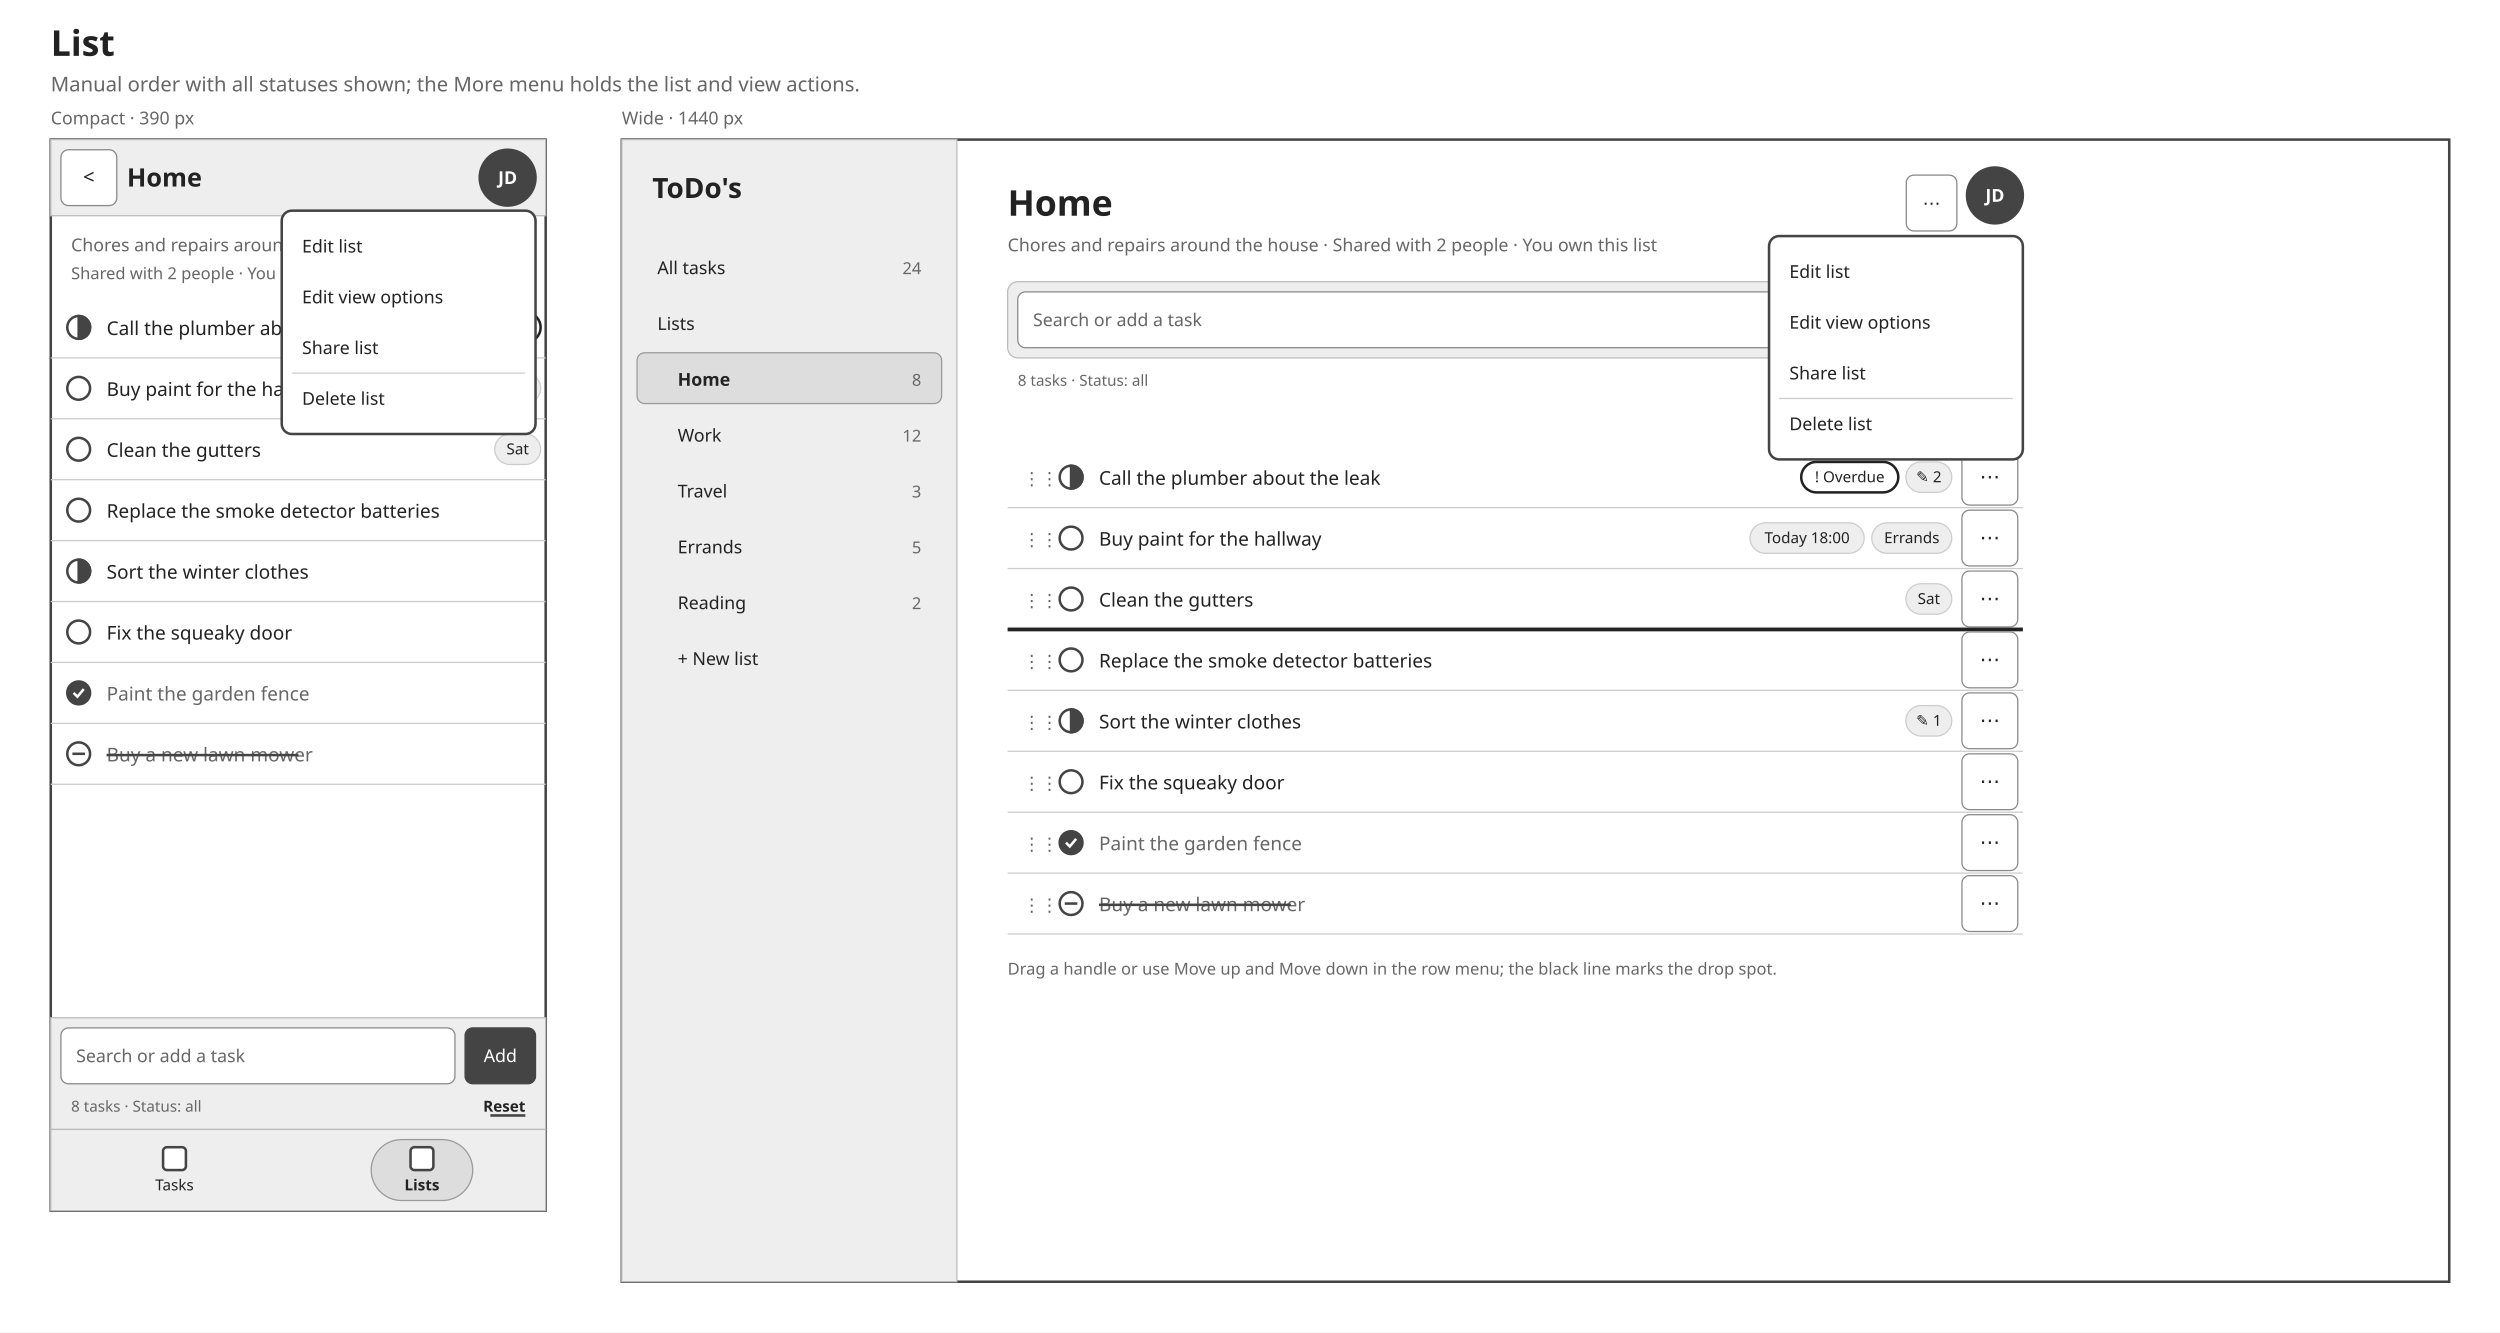
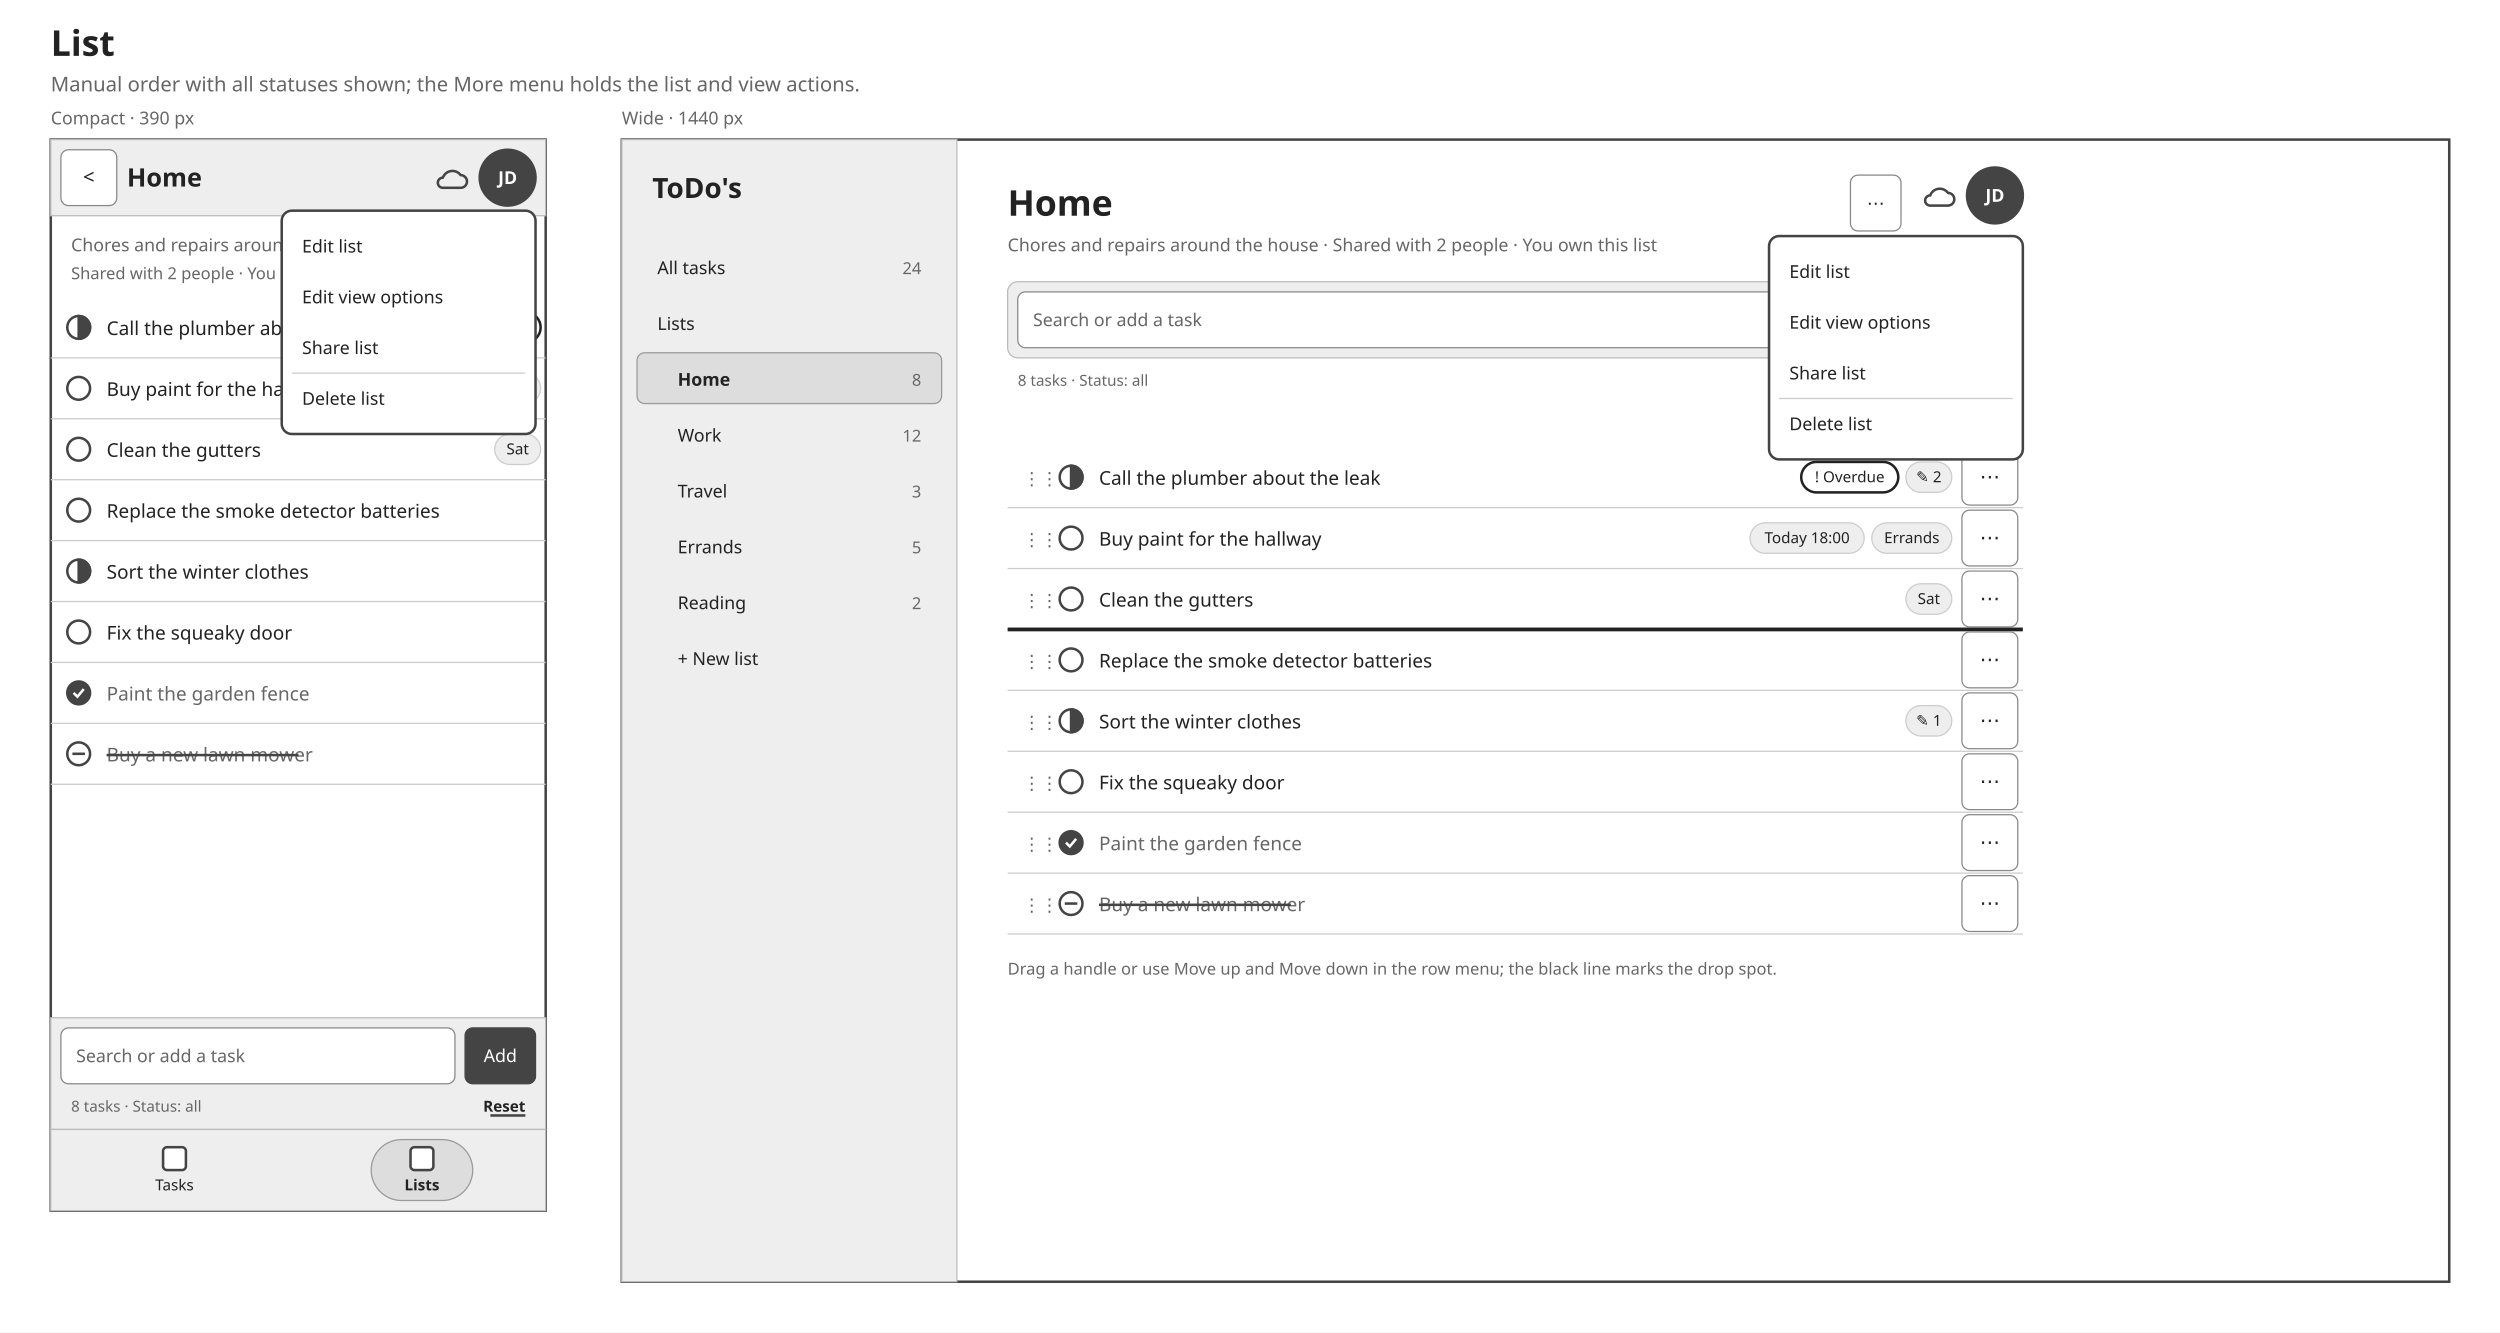
<svg xmlns="http://www.w3.org/2000/svg" width="1970" height="1050" viewBox="0 0 1970 1050">
  <style>
text { font-family: sans-serif; fill: #222222; }
.muted { fill: #666666; }
.on-primary { fill: #ffffff; }
.bold { font-weight: bold; }
rect.frame { fill: #ffffff; stroke: #444444; stroke-width: 2; }
.bar { fill: #eeeeee; stroke: #bbbbbb; }
.box { fill: #f5f5f5; stroke: #bbbbbb; }
.control { fill: #ffffff; stroke: #888888; }
.disabled { fill: #f5f5f5; stroke: #cccccc; }
.primary { fill: #444444; stroke: #444444; }
.selected { fill: #dddddd; stroke: #999999; }
.chip { fill: #eeeeee; stroke: #cccccc; }
.signal { fill: #ffffff; stroke: #222222; stroke-width: 2; }
.scrim { fill: #888888; fill-opacity: 0.5; }
.rule { stroke: #cccccc; }
.drop { stroke: #222222; stroke-width: 3; }
.icon { fill: #ffffff; stroke: #444444; stroke-width: 2; }
.icon-fill { fill: #444444; stroke: #444444; stroke-width: 2; }
.icon-mark { fill: none; stroke: #ffffff; stroke-width: 2; }
.icon-line { stroke: #444444; stroke-width: 2; }
.icon-line-open { fill: none; stroke: #444444; stroke-width: 2; stroke-linecap: round; stroke-linejoin: round; }
  </style>
  <rect x="0" y="0" width="1970" height="1050" fill="#ffffff" />
  <text x="40" y="44" font-size="28" class="bold">List</text>
  <text x="40" y="72" font-size="16" class="muted">Manual order with all statuses shown; the More menu holds the list and view actions.</text>
  <text x="40" y="98" font-size="14" class="muted">Compact · 390 px</text>
  <text x="490" y="98" font-size="14" class="muted">Wide · 1440 px</text>
  <g class="frame" data-width="390" data-height="844" transform="translate(40 110)">
    <rect x="0" y="0" width="390" height="844" rx="0" class="frame" />
    <rect x="0" y="0" width="390" height="60" rx="0" class="bar" />
    <rect x="8" y="8" width="44" height="44" rx="6" class="control" />
    <text x="30" y="35" font-size="16" text-anchor="middle">&lt;</text>
    <circle cx="360" cy="30" r="22" class="icon-fill" />
    <text x="360" y="35" font-size="14" class="on-primary bold" text-anchor="middle">JD</text>
+     <path d="M 309 38 H 323 A 5 5 0 0 0 323 28 A 8 8 0 0 0 309 30 A 4 4 0 0 0 309 38 Z" class="icon-line-open" />
    <text x="60" y="37" font-size="20" class="bold">Home</text>
    <text x="16" y="88" font-size="14" class="muted">Chores and repairs around the house</text>
    <text x="16" y="110" font-size="13" class="muted">Shared with 2 people · You own this list</text>
    <line x1="0" y1="172" x2="390" y2="172" class="rule" />
    <circle cx="22" cy="148" r="9" class="icon" />
    <path d="M22 139.0 A9 9 0 0 1 22 157.0 Z" class="icon-fill" />
    <rect x="309.52" y="136" width="76.48" height="24" rx="12" class="signal" />
    <text x="347.76" y="152" font-size="12" text-anchor="middle">! Overdue</text>
    <text x="44" y="154" font-size="15">Call the plumber about the le…</text>
    <line x1="0" y1="220" x2="390" y2="220" class="rule" />
    <circle cx="22" cy="196" r="9" class="icon" />
    <rect x="296.08" y="184" width="89.92" height="24" rx="12" class="chip" />
    <text x="341.04" y="200" font-size="12" text-anchor="middle">Today 18:00</text>
    <text x="44" y="202" font-size="15">Buy paint for the hallway</text>
    <line x1="0" y1="268" x2="390" y2="268" class="rule" />
    <circle cx="22" cy="244" r="9" class="icon" />
    <rect x="349.84" y="232" width="36.16" height="24" rx="12" class="chip" />
    <text x="367.92" y="248" font-size="12" text-anchor="middle">Sat</text>
    <text x="44" y="250" font-size="15">Clean the gutters</text>
    <line x1="0" y1="316" x2="390" y2="316" class="rule" />
    <circle cx="22" cy="292" r="9" class="icon" />
    <text x="44" y="298" font-size="15">Replace the smoke detector batteries</text>
    <line x1="0" y1="364" x2="390" y2="364" class="rule" />
    <circle cx="22" cy="340" r="9" class="icon" />
    <path d="M22 331.0 A9 9 0 0 1 22 349.0 Z" class="icon-fill" />
    <text x="44" y="346" font-size="15">Sort the winter clothes</text>
    <line x1="0" y1="412" x2="390" y2="412" class="rule" />
    <circle cx="22" cy="388" r="9" class="icon" />
    <text x="44" y="394" font-size="15">Fix the squeaky door</text>
    <line x1="0" y1="460" x2="390" y2="460" class="rule" />
    <circle cx="22" cy="436" r="9" class="icon-fill" />
    <path d="M18 436.0 l3 3 l5 -6" class="icon-mark" />
    <text x="44" y="442" font-size="15" class="muted">Paint the garden fence</text>
    <line x1="0" y1="508" x2="390" y2="508" class="rule" />
    <circle cx="22" cy="484" r="9" class="icon" />
    <line x1="17.05" y1="484" x2="26.95" y2="484" class="icon-line" />
    <text x="44" y="490" font-size="15" class="muted">Buy a new lawn mower</text>
    <line x1="44" y1="485" x2="195.2" y2="485" class="icon-line" />
    <rect x="0" y="692" width="390" height="88" rx="0" class="bar" />
    <rect x="326.48" y="700" width="55.52" height="44" rx="6" class="primary" />
    <text x="354.24" y="726.9" font-size="14" class="on-primary" text-anchor="middle">Add</text>
    <rect x="8" y="700" width="310.48" height="44" rx="6" class="control" />
    <text x="20" y="727" font-size="14" class="muted">Search or add a task</text>
    <text x="374" y="766" font-size="12" class="bold" text-anchor="end">Reset</text>
    <line x1="346.4" y1="769" x2="374" y2="769" class="icon-line" />
    <text x="16" y="766" font-size="12" class="muted">8 tasks · Status: all</text>
    <rect x="0" y="780" width="390" height="64" rx="0" class="bar" />
    <rect x="88.5" y="794" width="18" height="18" rx="3" class="icon" />
    <text x="97.5" y="828" font-size="12" text-anchor="middle">Tasks</text>
    <rect x="252.5" y="788" width="80" height="48" rx="24" class="selected" />
    <rect x="283.5" y="794" width="18" height="18" rx="3" class="icon" />
    <text x="292.5" y="828" font-size="12" class="bold" text-anchor="middle">Lists</text>
    <rect x="182" y="56" width="200" height="176" rx="8" class="frame" />
    <text x="198" y="89" font-size="14">Edit list</text>
    <text x="198" y="129" font-size="14">Edit view options</text>
    <text x="198" y="169" font-size="14">Share list</text>
    <line x1="190" y1="184" x2="374" y2="184" class="rule" />
    <text x="198" y="209" font-size="14">Delete list</text>
  </g>
  <g class="frame" data-width="1440" data-height="900" transform="translate(490 110)">
    <rect x="0" y="0" width="1440" height="900" rx="0" class="frame" />
    <rect x="0" y="0" width="264" height="900" rx="0" class="bar" />
    <text x="24" y="46" font-size="22" class="bold">ToDo's</text>
    <text x="28" y="106" font-size="14">All tasks</text>
    <text x="236" y="106" font-size="13" class="muted" text-anchor="end">24</text>
    <text x="28" y="150" font-size="14">Lists</text>
    <rect x="12" y="168" width="240" height="40" rx="6" class="selected" />
    <text x="44" y="194" font-size="14" class="bold">Home</text>
    <text x="236" y="194" font-size="13" class="muted" text-anchor="end">8</text>
    <text x="44" y="238" font-size="14">Work</text>
    <text x="236" y="238" font-size="13" class="muted" text-anchor="end">12</text>
    <text x="44" y="282" font-size="14">Travel</text>
    <text x="236" y="282" font-size="13" class="muted" text-anchor="end">3</text>
    <text x="44" y="326" font-size="14">Errands</text>
    <text x="236" y="326" font-size="13" class="muted" text-anchor="end">5</text>
    <text x="44" y="370" font-size="14">Reading</text>
    <text x="236" y="370" font-size="13" class="muted" text-anchor="end">2</text>
    <text x="44" y="414" font-size="14">+ New list</text>
    <circle cx="1082" cy="44" r="22" class="icon-fill" />
    <text x="1082" y="49" font-size="14" class="on-primary bold" text-anchor="middle">JD</text>
-     <rect x="1012.16" y="28" width="39.84" height="44" rx="6" class="control" />
-     <text x="1032.08" y="54.9" font-size="14" text-anchor="middle">⋯</text>
+     <path d="M 1031 52 H 1045 A 5 5 0 0 0 1045 42 A 8 8 0 0 0 1031 44 A 4 4 0 0 0 1031 52 Z" class="icon-line-open" />
+     <rect x="968.16" y="28" width="39.84" height="44" rx="6" class="control" />
+     <text x="988.08" y="54.9" font-size="14" text-anchor="middle">⋯</text>
    <text x="304" y="60" font-size="28" class="bold">Home</text>
    <text x="304" y="88" font-size="14" class="muted">Chores and repairs around the house · Shared with 2 people · You own this list</text>
    <rect x="304" y="112" width="800" height="60" rx="8" class="bar" />
    <rect x="1040.48" y="120" width="55.52" height="44" rx="6" class="primary" />
    <text x="1068.24" y="146.9" font-size="14" class="on-primary" text-anchor="middle">Add</text>
    <rect x="312" y="120" width="720.48" height="44" rx="6" class="control" />
    <text x="324" y="147" font-size="14" class="muted">Search or add a task</text>
    <text x="1096" y="194" font-size="12" class="bold" text-anchor="end">Reset</text>
    <line x1="1068.4" y1="197" x2="1096" y2="197" class="icon-line" />
    <text x="312" y="194" font-size="12" class="muted">8 tasks · Status: all</text>
    <line x1="304" y1="290" x2="1104" y2="290" class="rule" />
    <text x="316" y="272" font-size="14" class="muted">⋮⋮</text>
    <circle cx="354" cy="266" r="9" class="icon" />
    <path d="M354 257.0 A9 9 0 0 1 354 275.0 Z" class="icon-fill" />
    <rect x="1056" y="244" width="44" height="44" rx="6" class="control" />
    <text x="1078" y="271" font-size="16" text-anchor="middle">⋯</text>
    <rect x="1011.84" y="254" width="36.16" height="24" rx="12" class="chip" />
    <text x="1029.92" y="270" font-size="12" text-anchor="middle">✎ 2</text>
    <rect x="929.36" y="254" width="76.48" height="24" rx="12" class="signal" />
    <text x="967.6" y="270" font-size="12" text-anchor="middle">! Overdue</text>
    <text x="376" y="272" font-size="15">Call the plumber about the leak</text>
    <line x1="304" y1="338" x2="1104" y2="338" class="rule" />
    <text x="316" y="320" font-size="14" class="muted">⋮⋮</text>
    <circle cx="354" cy="314" r="9" class="icon" />
    <rect x="1056" y="292" width="44" height="44" rx="6" class="control" />
    <text x="1078" y="319" font-size="16" text-anchor="middle">⋯</text>
    <rect x="984.96" y="302" width="63.04" height="24" rx="12" class="chip" />
    <text x="1016.48" y="318" font-size="12" text-anchor="middle">Errands</text>
    <rect x="889.04" y="302" width="89.92" height="24" rx="12" class="chip" />
    <text x="934" y="318" font-size="12" text-anchor="middle">Today 18:00</text>
    <text x="376" y="320" font-size="15">Buy paint for the hallway</text>
    <line x1="304" y1="386" x2="1104" y2="386" class="rule" />
    <text x="316" y="368" font-size="14" class="muted">⋮⋮</text>
    <circle cx="354" cy="362" r="9" class="icon" />
    <rect x="1056" y="340" width="44" height="44" rx="6" class="control" />
    <text x="1078" y="367" font-size="16" text-anchor="middle">⋯</text>
    <rect x="1011.84" y="350" width="36.16" height="24" rx="12" class="chip" />
    <text x="1029.92" y="366" font-size="12" text-anchor="middle">Sat</text>
    <text x="376" y="368" font-size="15">Clean the gutters</text>
    <line x1="304" y1="386" x2="1104" y2="386" class="drop" />
    <line x1="304" y1="434" x2="1104" y2="434" class="rule" />
    <text x="316" y="416" font-size="14" class="muted">⋮⋮</text>
    <circle cx="354" cy="410" r="9" class="icon" />
    <rect x="1056" y="388" width="44" height="44" rx="6" class="control" />
    <text x="1078" y="415" font-size="16" text-anchor="middle">⋯</text>
    <text x="376" y="416" font-size="15">Replace the smoke detector batteries</text>
    <line x1="304" y1="482" x2="1104" y2="482" class="rule" />
    <text x="316" y="464" font-size="14" class="muted">⋮⋮</text>
    <circle cx="354" cy="458" r="9" class="icon" />
    <path d="M354 449.0 A9 9 0 0 1 354 467.0 Z" class="icon-fill" />
    <rect x="1056" y="436" width="44" height="44" rx="6" class="control" />
    <text x="1078" y="463" font-size="16" text-anchor="middle">⋯</text>
    <rect x="1011.84" y="446" width="36.16" height="24" rx="12" class="chip" />
    <text x="1029.92" y="462" font-size="12" text-anchor="middle">✎ 1</text>
    <text x="376" y="464" font-size="15">Sort the winter clothes</text>
    <line x1="304" y1="530" x2="1104" y2="530" class="rule" />
    <text x="316" y="512" font-size="14" class="muted">⋮⋮</text>
    <circle cx="354" cy="506" r="9" class="icon" />
    <rect x="1056" y="484" width="44" height="44" rx="6" class="control" />
    <text x="1078" y="511" font-size="16" text-anchor="middle">⋯</text>
    <text x="376" y="512" font-size="15">Fix the squeaky door</text>
    <line x1="304" y1="578" x2="1104" y2="578" class="rule" />
    <text x="316" y="560" font-size="14" class="muted">⋮⋮</text>
    <circle cx="354" cy="554" r="9" class="icon-fill" />
    <path d="M350 554.0 l3 3 l5 -6" class="icon-mark" />
    <rect x="1056" y="532" width="44" height="44" rx="6" class="control" />
    <text x="1078" y="559" font-size="16" text-anchor="middle">⋯</text>
    <text x="376" y="560" font-size="15" class="muted">Paint the garden fence</text>
    <line x1="304" y1="626" x2="1104" y2="626" class="rule" />
    <text x="316" y="608" font-size="14" class="muted">⋮⋮</text>
    <circle cx="354" cy="602" r="9" class="icon" />
    <line x1="349.05" y1="602" x2="358.95" y2="602" class="icon-line" />
    <rect x="1056" y="580" width="44" height="44" rx="6" class="control" />
    <text x="1078" y="607" font-size="16" text-anchor="middle">⋯</text>
    <text x="376" y="608" font-size="15" class="muted">Buy a new lawn mower</text>
    <line x1="376" y1="603" x2="527.2" y2="603" class="icon-line" />
    <text x="304" y="658" font-size="13" class="muted">Drag a handle or use Move up and Move down in the row menu; the black line marks the drop spot.</text>
    <rect x="904" y="76" width="200" height="176" rx="8" class="frame" />
    <text x="920" y="109" font-size="14">Edit list</text>
    <text x="920" y="149" font-size="14">Edit view options</text>
    <text x="920" y="189" font-size="14">Share list</text>
    <line x1="912" y1="204" x2="1096" y2="204" class="rule" />
    <text x="920" y="229" font-size="14">Delete list</text>
  </g>
</svg>
